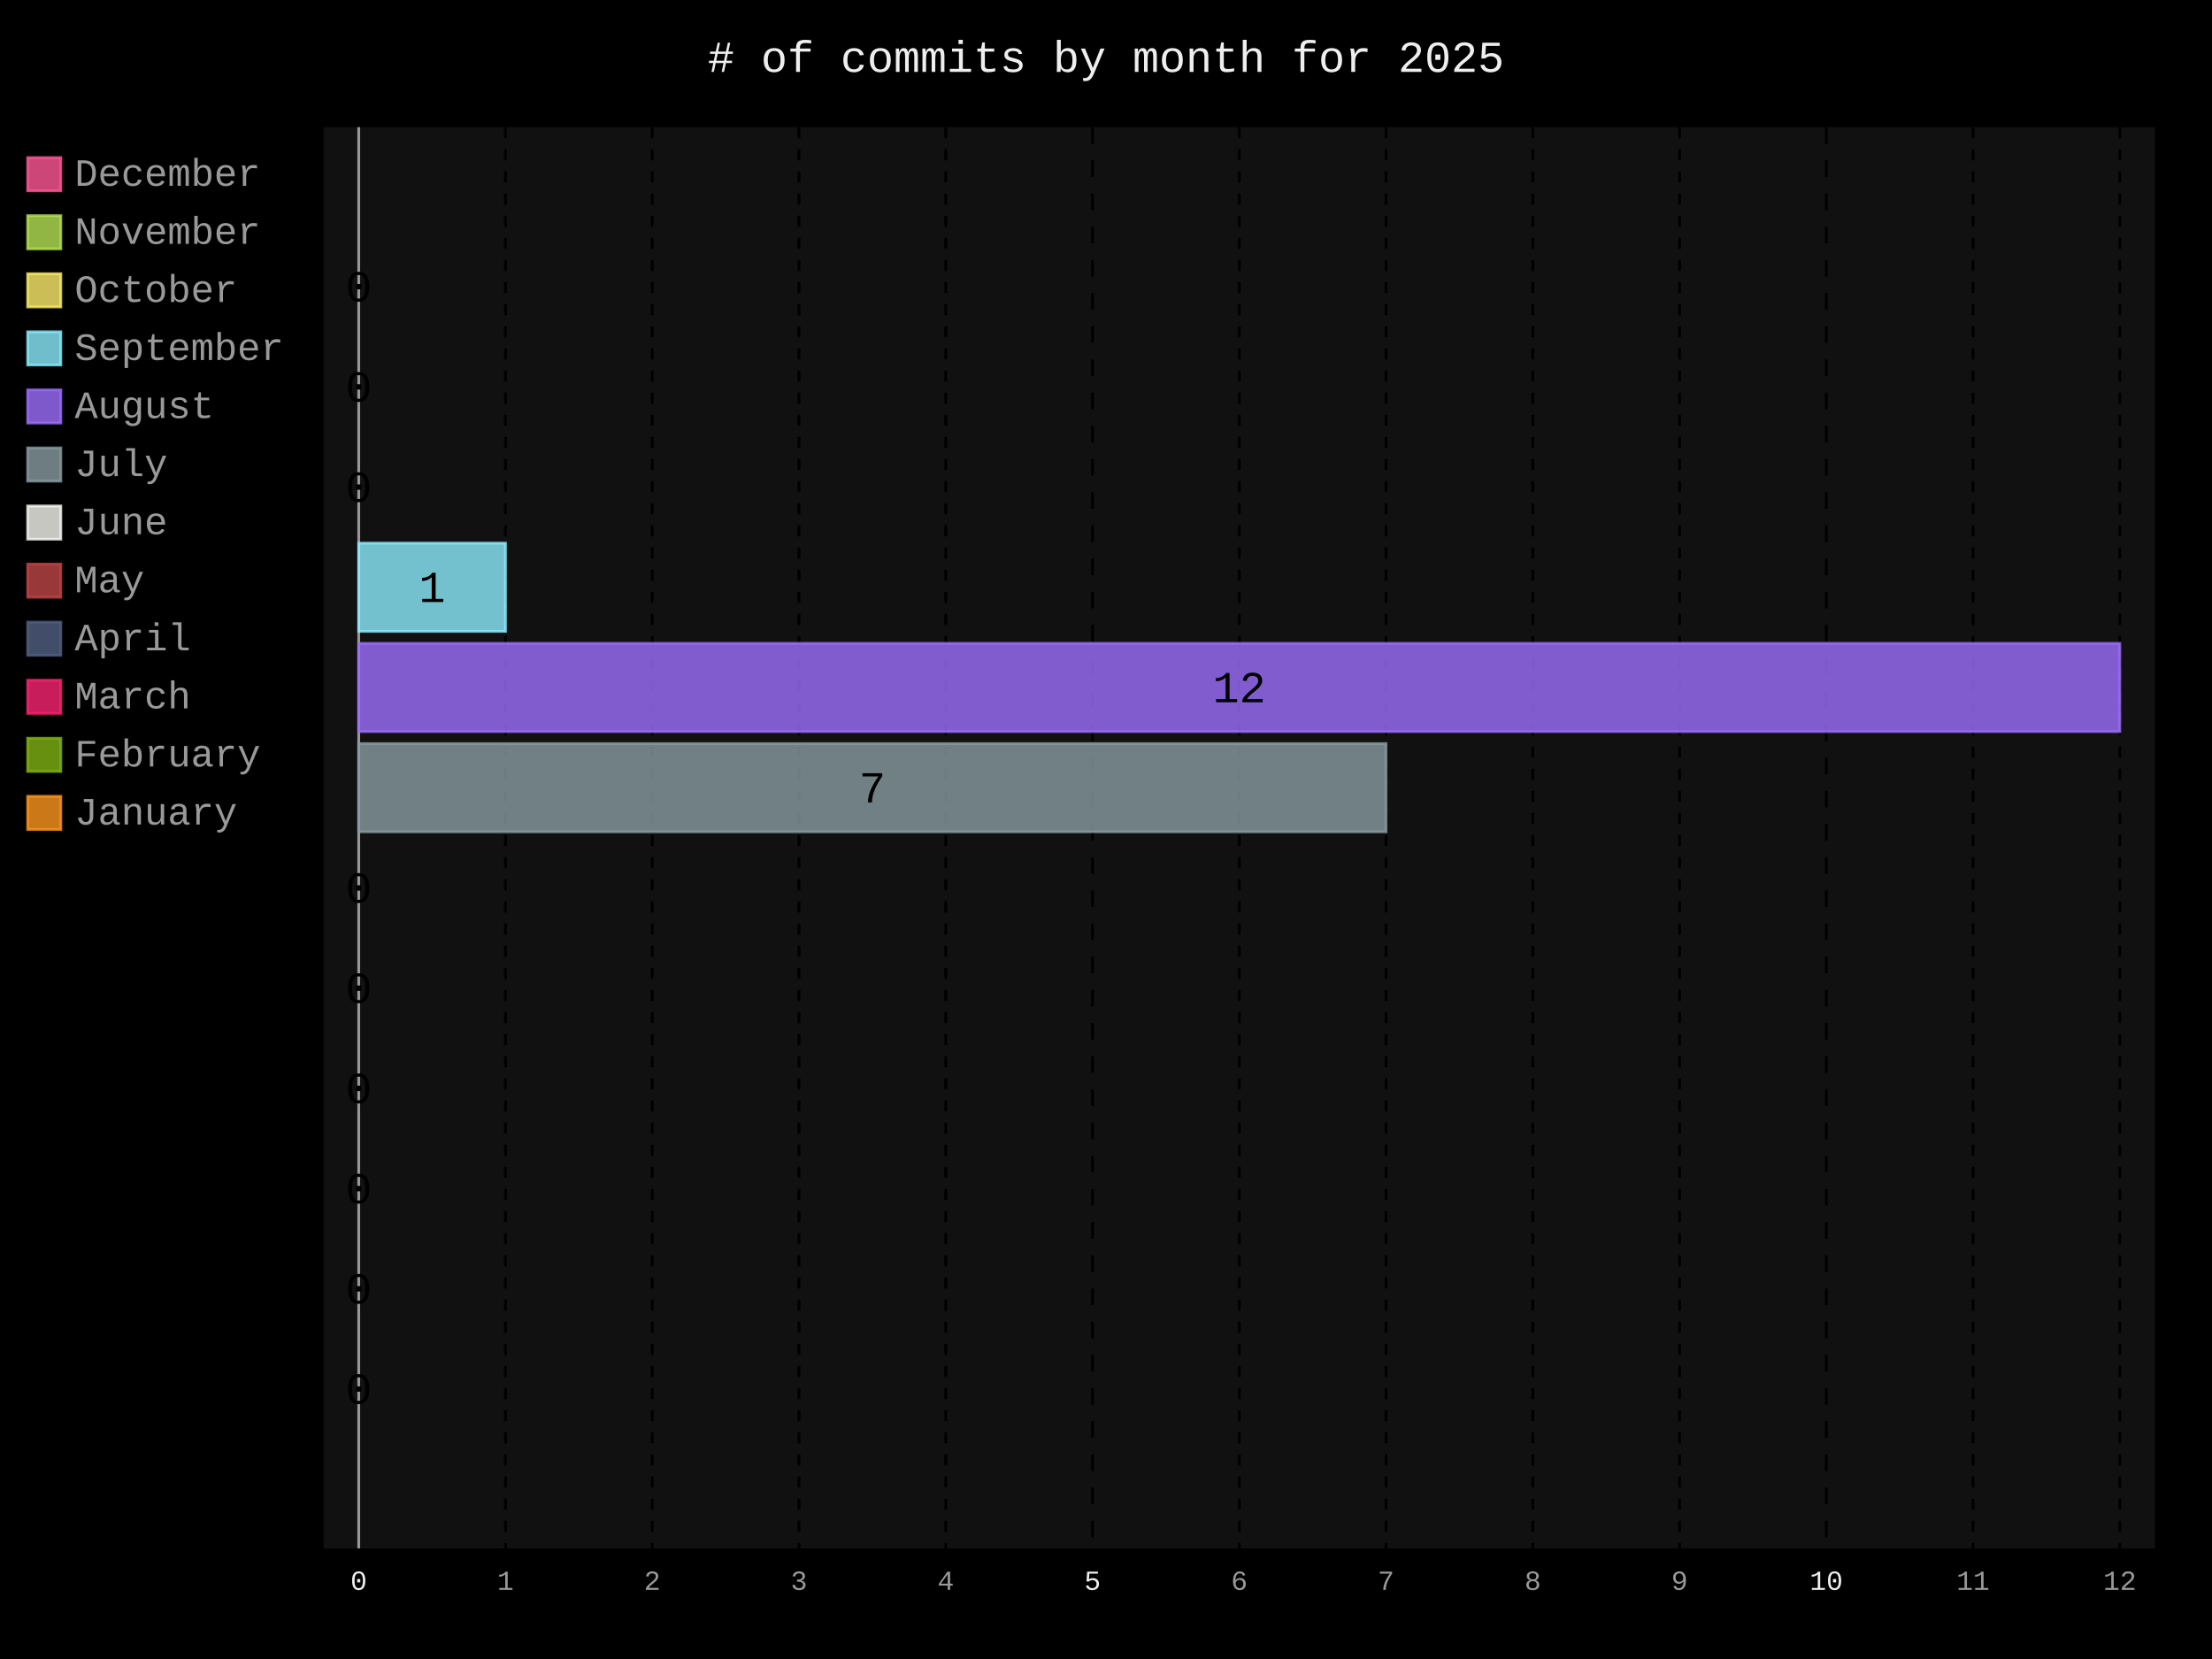
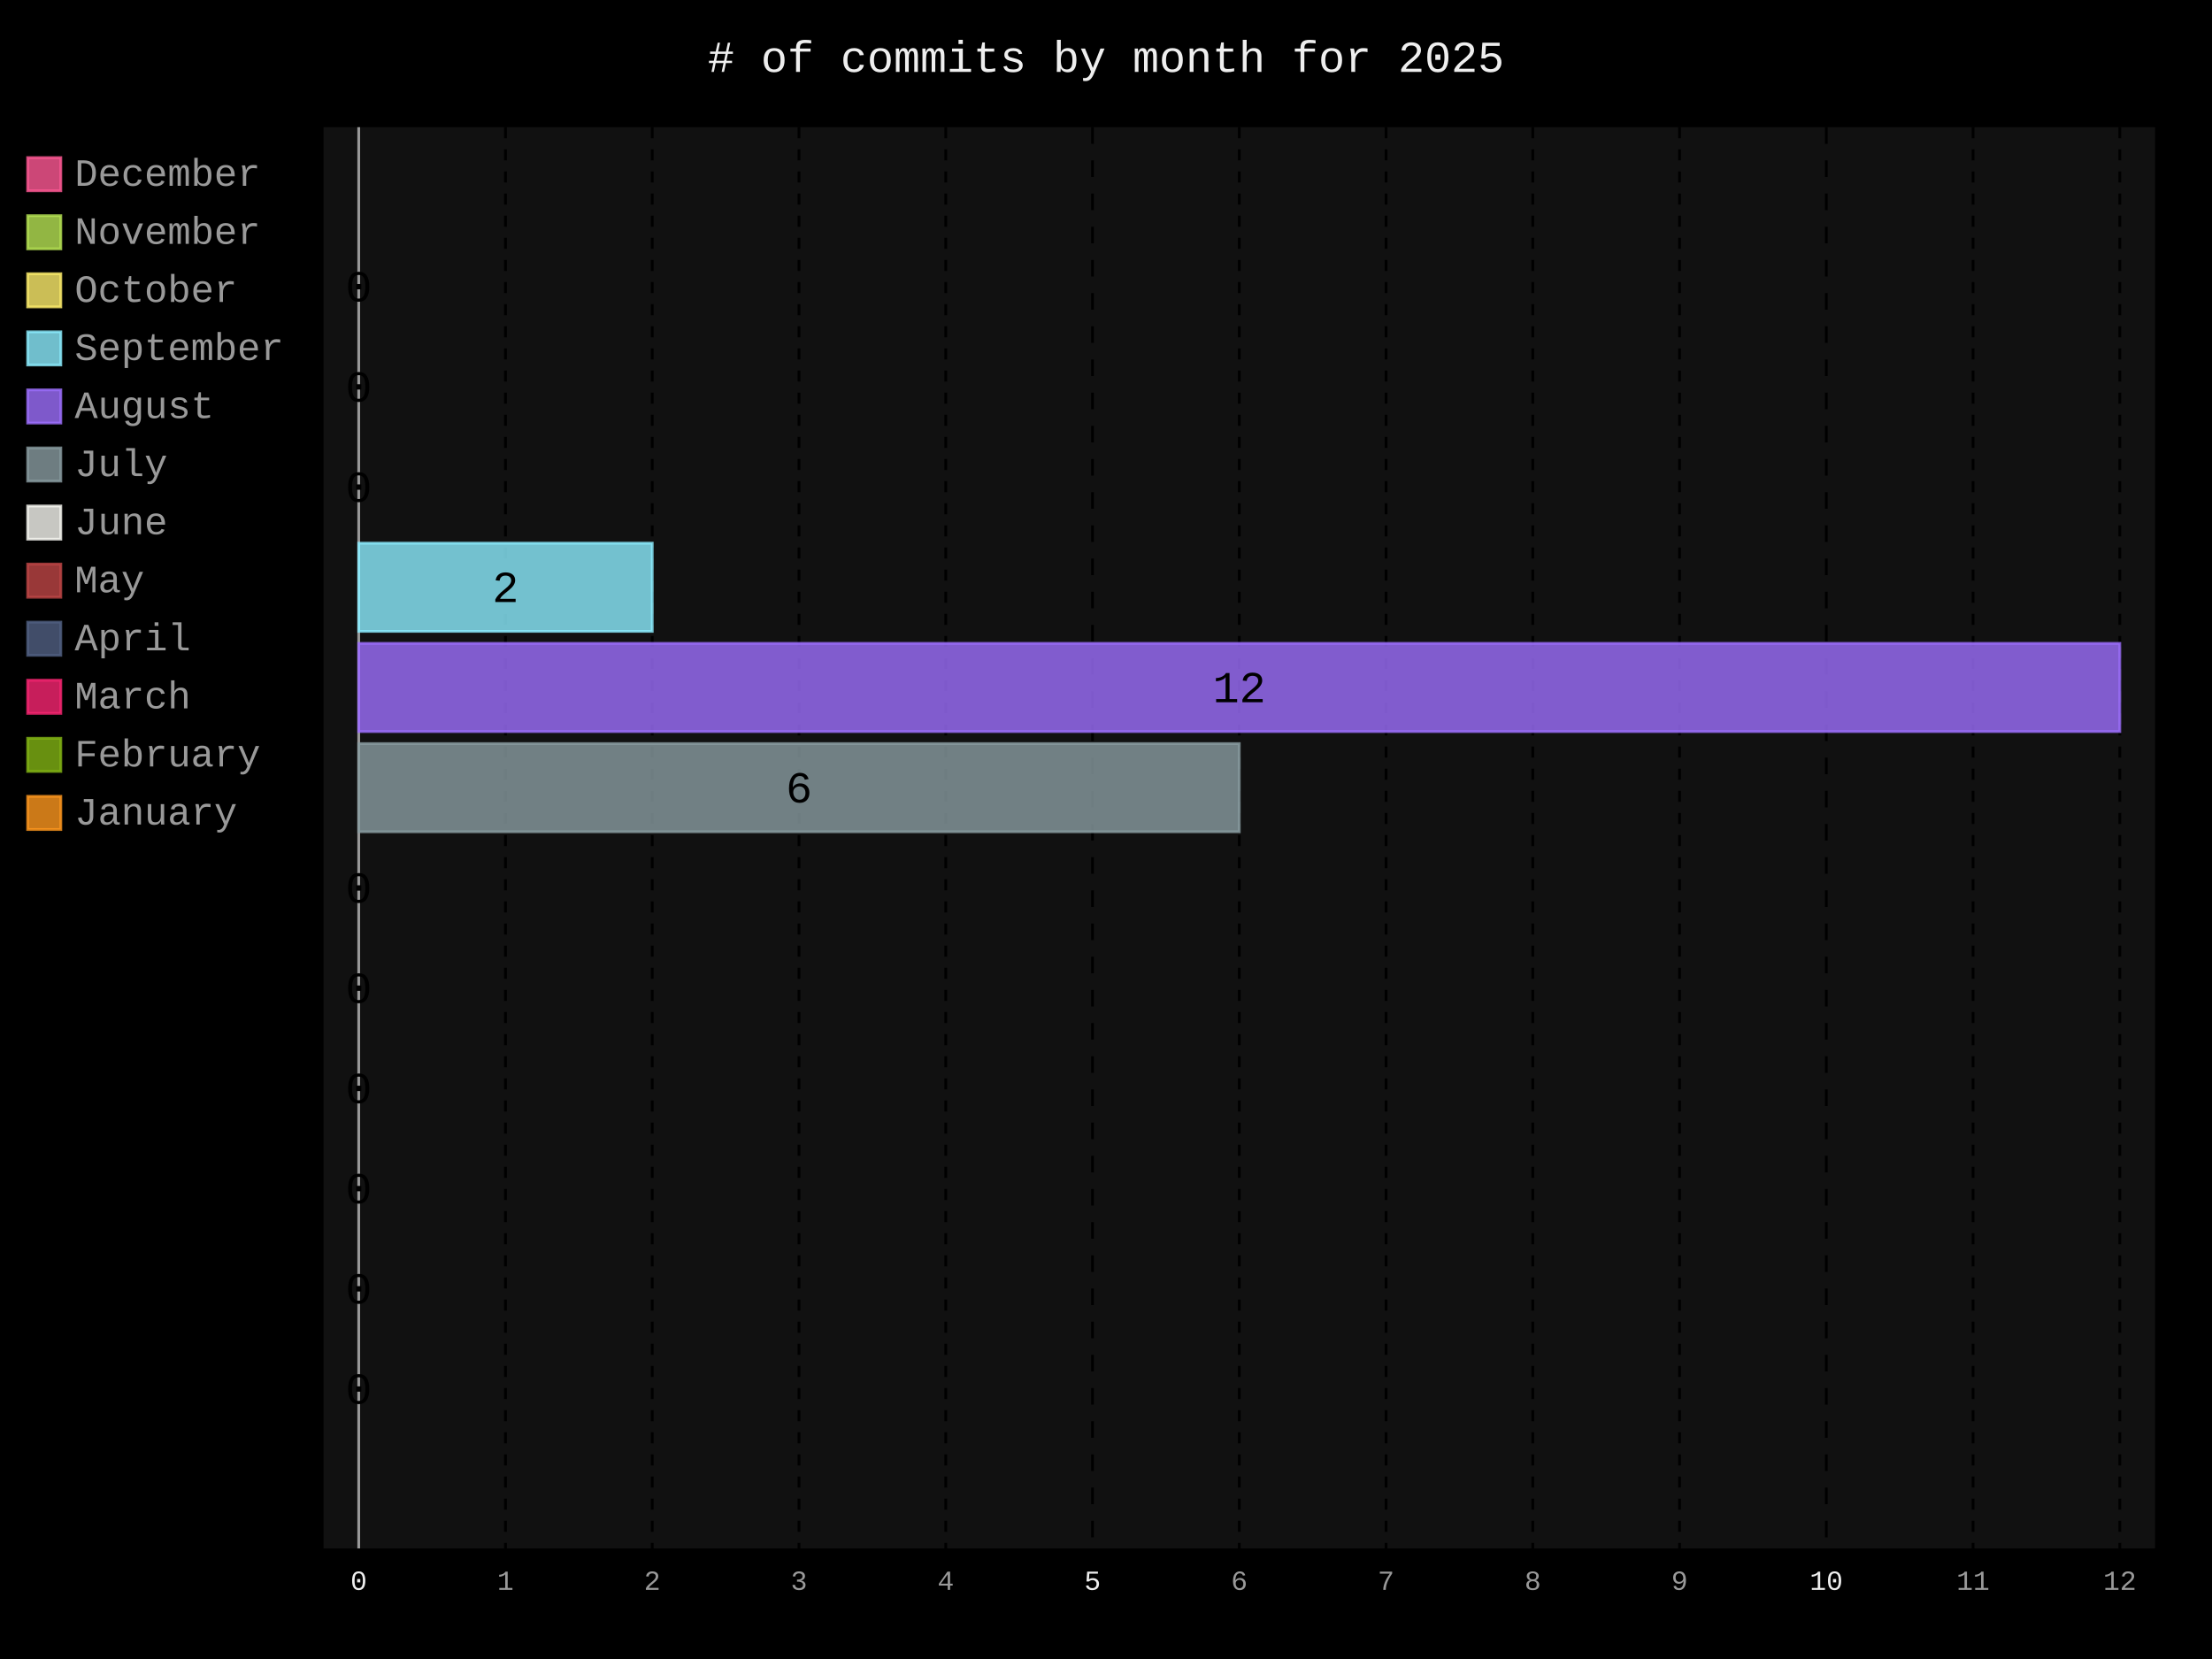
- <svg xmlns="http://www.w3.org/2000/svg" id="chart-34dc19f3-da72-44de-a32b-284df9abebd6" class="pygal-chart" viewBox="0 0 800 600">
+ <svg xmlns="http://www.w3.org/2000/svg" id="chart-411dc4b5-d745-4c68-8e4c-8bbed6478081" class="pygal-chart" viewBox="0 0 800 600">
  <defs>
-     <style type="text/css">#chart-34dc19f3-da72-44de-a32b-284df9abebd6{-webkit-user-select:none;-webkit-font-smoothing:antialiased;font-family:Consolas,"Liberation Mono",Menlo,Courier,monospace}#chart-34dc19f3-da72-44de-a32b-284df9abebd6 .title{font-family:Consolas,"Liberation Mono",Menlo,Courier,monospace;font-size:16px}#chart-34dc19f3-da72-44de-a32b-284df9abebd6 .legends .legend text{font-family:Consolas,"Liberation Mono",Menlo,Courier,monospace;font-size:14px}#chart-34dc19f3-da72-44de-a32b-284df9abebd6 .axis text{font-family:Consolas,"Liberation Mono",Menlo,Courier,monospace;font-size:10px}#chart-34dc19f3-da72-44de-a32b-284df9abebd6 .axis text.major{font-family:Consolas,"Liberation Mono",Menlo,Courier,monospace;font-size:10px}#chart-34dc19f3-da72-44de-a32b-284df9abebd6 .text-overlay text.value{font-family:Consolas,"Liberation Mono",Menlo,Courier,monospace;font-size:16px}#chart-34dc19f3-da72-44de-a32b-284df9abebd6 .text-overlay text.label{font-family:Consolas,"Liberation Mono",Menlo,Courier,monospace;font-size:10px}#chart-34dc19f3-da72-44de-a32b-284df9abebd6 .tooltip{font-family:Consolas,"Liberation Mono",Menlo,Courier,monospace;font-size:14px}#chart-34dc19f3-da72-44de-a32b-284df9abebd6 text.no_data{font-family:Consolas,"Liberation Mono",Menlo,Courier,monospace;font-size:64px}
- #chart-34dc19f3-da72-44de-a32b-284df9abebd6{background-color:black}#chart-34dc19f3-da72-44de-a32b-284df9abebd6 path,#chart-34dc19f3-da72-44de-a32b-284df9abebd6 line,#chart-34dc19f3-da72-44de-a32b-284df9abebd6 rect,#chart-34dc19f3-da72-44de-a32b-284df9abebd6 circle{-webkit-transition:250ms;-moz-transition:250ms;transition:250ms}#chart-34dc19f3-da72-44de-a32b-284df9abebd6 .graph &gt; .background{fill:black}#chart-34dc19f3-da72-44de-a32b-284df9abebd6 .plot &gt; .background{fill:#111}#chart-34dc19f3-da72-44de-a32b-284df9abebd6 .graph{fill:#999}#chart-34dc19f3-da72-44de-a32b-284df9abebd6 text.no_data{fill:#eee}#chart-34dc19f3-da72-44de-a32b-284df9abebd6 .title{fill:#eee}#chart-34dc19f3-da72-44de-a32b-284df9abebd6 .legends .legend text{fill:#999}#chart-34dc19f3-da72-44de-a32b-284df9abebd6 .legends .legend:hover text{fill:#eee}#chart-34dc19f3-da72-44de-a32b-284df9abebd6 .axis .line{stroke:#eee}#chart-34dc19f3-da72-44de-a32b-284df9abebd6 .axis .guide.line{stroke:#555}#chart-34dc19f3-da72-44de-a32b-284df9abebd6 .axis .major.line{stroke:#999}#chart-34dc19f3-da72-44de-a32b-284df9abebd6 .axis text.major{fill:#eee}#chart-34dc19f3-da72-44de-a32b-284df9abebd6 .axis.y .guides:hover .guide.line,#chart-34dc19f3-da72-44de-a32b-284df9abebd6 .line-graph .axis.x .guides:hover .guide.line,#chart-34dc19f3-da72-44de-a32b-284df9abebd6 .stackedline-graph .axis.x .guides:hover .guide.line,#chart-34dc19f3-da72-44de-a32b-284df9abebd6 .xy-graph .axis.x .guides:hover .guide.line{stroke:#eee}#chart-34dc19f3-da72-44de-a32b-284df9abebd6 .axis .guides:hover text{fill:#eee}#chart-34dc19f3-da72-44de-a32b-284df9abebd6 .reactive{fill-opacity:.8;stroke-opacity:.8;stroke-width:1}#chart-34dc19f3-da72-44de-a32b-284df9abebd6 .ci{stroke:#999}#chart-34dc19f3-da72-44de-a32b-284df9abebd6 .reactive.active,#chart-34dc19f3-da72-44de-a32b-284df9abebd6 .active .reactive{fill-opacity:.4;stroke-opacity:.9;stroke-width:4}#chart-34dc19f3-da72-44de-a32b-284df9abebd6 .ci .reactive.active{stroke-width:1.5}#chart-34dc19f3-da72-44de-a32b-284df9abebd6 .series text{fill:#eee}#chart-34dc19f3-da72-44de-a32b-284df9abebd6 .tooltip rect{fill:#111;stroke:#eee;-webkit-transition:opacity 250ms;-moz-transition:opacity 250ms;transition:opacity 250ms}#chart-34dc19f3-da72-44de-a32b-284df9abebd6 .tooltip .label{fill:#999}#chart-34dc19f3-da72-44de-a32b-284df9abebd6 .tooltip .label{fill:#999}#chart-34dc19f3-da72-44de-a32b-284df9abebd6 .tooltip .legend{font-size:.8em;fill:#555}#chart-34dc19f3-da72-44de-a32b-284df9abebd6 .tooltip .x_label{font-size:.6em;fill:#eee}#chart-34dc19f3-da72-44de-a32b-284df9abebd6 .tooltip .xlink{font-size:.5em;text-decoration:underline}#chart-34dc19f3-da72-44de-a32b-284df9abebd6 .tooltip .value{font-size:1.5em}#chart-34dc19f3-da72-44de-a32b-284df9abebd6 .bound{font-size:.5em}#chart-34dc19f3-da72-44de-a32b-284df9abebd6 .max-value{font-size:.75em;fill:#555}#chart-34dc19f3-da72-44de-a32b-284df9abebd6 .map-element{fill:#111;stroke:#555 !important}#chart-34dc19f3-da72-44de-a32b-284df9abebd6 .map-element .reactive{fill-opacity:inherit;stroke-opacity:inherit}#chart-34dc19f3-da72-44de-a32b-284df9abebd6 .color-0,#chart-34dc19f3-da72-44de-a32b-284df9abebd6 .color-0 a:visited{stroke:#ff5995;fill:#ff5995}#chart-34dc19f3-da72-44de-a32b-284df9abebd6 .color-1,#chart-34dc19f3-da72-44de-a32b-284df9abebd6 .color-1 a:visited{stroke:#b6e354;fill:#b6e354}#chart-34dc19f3-da72-44de-a32b-284df9abebd6 .color-2,#chart-34dc19f3-da72-44de-a32b-284df9abebd6 .color-2 a:visited{stroke:#feed6c;fill:#feed6c}#chart-34dc19f3-da72-44de-a32b-284df9abebd6 .color-3,#chart-34dc19f3-da72-44de-a32b-284df9abebd6 .color-3 a:visited{stroke:#8cedff;fill:#8cedff}#chart-34dc19f3-da72-44de-a32b-284df9abebd6 .color-4,#chart-34dc19f3-da72-44de-a32b-284df9abebd6 .color-4 a:visited{stroke:#9e6ffe;fill:#9e6ffe}#chart-34dc19f3-da72-44de-a32b-284df9abebd6 .color-5,#chart-34dc19f3-da72-44de-a32b-284df9abebd6 .color-5 a:visited{stroke:#899ca1;fill:#899ca1}#chart-34dc19f3-da72-44de-a32b-284df9abebd6 .color-6,#chart-34dc19f3-da72-44de-a32b-284df9abebd6 .color-6 a:visited{stroke:#f8f8f2;fill:#f8f8f2}#chart-34dc19f3-da72-44de-a32b-284df9abebd6 .color-7,#chart-34dc19f3-da72-44de-a32b-284df9abebd6 .color-7 a:visited{stroke:#bf4646;fill:#bf4646}#chart-34dc19f3-da72-44de-a32b-284df9abebd6 .color-8,#chart-34dc19f3-da72-44de-a32b-284df9abebd6 .color-8 a:visited{stroke:#516083;fill:#516083}#chart-34dc19f3-da72-44de-a32b-284df9abebd6 .color-9,#chart-34dc19f3-da72-44de-a32b-284df9abebd6 .color-9 a:visited{stroke:#f92672;fill:#f92672}#chart-34dc19f3-da72-44de-a32b-284df9abebd6 .color-10,#chart-34dc19f3-da72-44de-a32b-284df9abebd6 .color-10 a:visited{stroke:#82b414;fill:#82b414}#chart-34dc19f3-da72-44de-a32b-284df9abebd6 .color-11,#chart-34dc19f3-da72-44de-a32b-284df9abebd6 .color-11 a:visited{stroke:#fd971f;fill:#fd971f}#chart-34dc19f3-da72-44de-a32b-284df9abebd6 .text-overlay .color-0 text{fill:black}#chart-34dc19f3-da72-44de-a32b-284df9abebd6 .text-overlay .color-1 text{fill:black}#chart-34dc19f3-da72-44de-a32b-284df9abebd6 .text-overlay .color-2 text{fill:black}#chart-34dc19f3-da72-44de-a32b-284df9abebd6 .text-overlay .color-3 text{fill:black}#chart-34dc19f3-da72-44de-a32b-284df9abebd6 .text-overlay .color-4 text{fill:black}#chart-34dc19f3-da72-44de-a32b-284df9abebd6 .text-overlay .color-5 text{fill:black}#chart-34dc19f3-da72-44de-a32b-284df9abebd6 .text-overlay .color-6 text{fill:black}#chart-34dc19f3-da72-44de-a32b-284df9abebd6 .text-overlay .color-7 text{fill:black}#chart-34dc19f3-da72-44de-a32b-284df9abebd6 .text-overlay .color-8 text{fill:black}#chart-34dc19f3-da72-44de-a32b-284df9abebd6 .text-overlay .color-9 text{fill:black}#chart-34dc19f3-da72-44de-a32b-284df9abebd6 .text-overlay .color-10 text{fill:black}#chart-34dc19f3-da72-44de-a32b-284df9abebd6 .text-overlay .color-11 text{fill:black}
- #chart-34dc19f3-da72-44de-a32b-284df9abebd6 text.no_data{text-anchor:middle}#chart-34dc19f3-da72-44de-a32b-284df9abebd6 .guide.line{fill:none}#chart-34dc19f3-da72-44de-a32b-284df9abebd6 .centered{text-anchor:middle}#chart-34dc19f3-da72-44de-a32b-284df9abebd6 .title{text-anchor:middle}#chart-34dc19f3-da72-44de-a32b-284df9abebd6 .legends .legend text{fill-opacity:1}#chart-34dc19f3-da72-44de-a32b-284df9abebd6 .axis.x text{text-anchor:middle}#chart-34dc19f3-da72-44de-a32b-284df9abebd6 .axis.x:not(.web) text[transform]{text-anchor:start}#chart-34dc19f3-da72-44de-a32b-284df9abebd6 .axis.x:not(.web) text[transform].backwards{text-anchor:end}#chart-34dc19f3-da72-44de-a32b-284df9abebd6 .axis.y text{text-anchor:end}#chart-34dc19f3-da72-44de-a32b-284df9abebd6 .axis.y text[transform].backwards{text-anchor:start}#chart-34dc19f3-da72-44de-a32b-284df9abebd6 .axis.y2 text{text-anchor:start}#chart-34dc19f3-da72-44de-a32b-284df9abebd6 .axis.y2 text[transform].backwards{text-anchor:end}#chart-34dc19f3-da72-44de-a32b-284df9abebd6 .axis .guide.line{stroke-dasharray:4,4;stroke:black}#chart-34dc19f3-da72-44de-a32b-284df9abebd6 .axis .major.guide.line{stroke-dasharray:6,6;stroke:black}#chart-34dc19f3-da72-44de-a32b-284df9abebd6 .horizontal .axis.y .guide.line,#chart-34dc19f3-da72-44de-a32b-284df9abebd6 .horizontal .axis.y2 .guide.line,#chart-34dc19f3-da72-44de-a32b-284df9abebd6 .vertical .axis.x .guide.line{opacity:0}#chart-34dc19f3-da72-44de-a32b-284df9abebd6 .horizontal .axis.always_show .guide.line,#chart-34dc19f3-da72-44de-a32b-284df9abebd6 .vertical .axis.always_show .guide.line{opacity:1 !important}#chart-34dc19f3-da72-44de-a32b-284df9abebd6 .axis.y .guides:hover .guide.line,#chart-34dc19f3-da72-44de-a32b-284df9abebd6 .axis.y2 .guides:hover .guide.line,#chart-34dc19f3-da72-44de-a32b-284df9abebd6 .axis.x .guides:hover .guide.line{opacity:1}#chart-34dc19f3-da72-44de-a32b-284df9abebd6 .axis .guides:hover text{opacity:1}#chart-34dc19f3-da72-44de-a32b-284df9abebd6 .nofill{fill:none}#chart-34dc19f3-da72-44de-a32b-284df9abebd6 .subtle-fill{fill-opacity:.2}#chart-34dc19f3-da72-44de-a32b-284df9abebd6 .dot{stroke-width:1px;fill-opacity:1;stroke-opacity:1}#chart-34dc19f3-da72-44de-a32b-284df9abebd6 .dot.active{stroke-width:5px}#chart-34dc19f3-da72-44de-a32b-284df9abebd6 .dot.negative{fill:transparent}#chart-34dc19f3-da72-44de-a32b-284df9abebd6 text,#chart-34dc19f3-da72-44de-a32b-284df9abebd6 tspan{stroke:none !important}#chart-34dc19f3-da72-44de-a32b-284df9abebd6 .series text.active{opacity:1}#chart-34dc19f3-da72-44de-a32b-284df9abebd6 .tooltip rect{fill-opacity:.95;stroke-width:.5}#chart-34dc19f3-da72-44de-a32b-284df9abebd6 .tooltip text{fill-opacity:1}#chart-34dc19f3-da72-44de-a32b-284df9abebd6 .showable{visibility:hidden}#chart-34dc19f3-da72-44de-a32b-284df9abebd6 .showable.shown{visibility:visible}#chart-34dc19f3-da72-44de-a32b-284df9abebd6 .gauge-background{fill:rgba(229,229,229,1);stroke:none}#chart-34dc19f3-da72-44de-a32b-284df9abebd6 .bg-lines{stroke:black;stroke-width:2px}</style>
+     <style type="text/css">#chart-411dc4b5-d745-4c68-8e4c-8bbed6478081{-webkit-user-select:none;-webkit-font-smoothing:antialiased;font-family:Consolas,"Liberation Mono",Menlo,Courier,monospace}#chart-411dc4b5-d745-4c68-8e4c-8bbed6478081 .title{font-family:Consolas,"Liberation Mono",Menlo,Courier,monospace;font-size:16px}#chart-411dc4b5-d745-4c68-8e4c-8bbed6478081 .legends .legend text{font-family:Consolas,"Liberation Mono",Menlo,Courier,monospace;font-size:14px}#chart-411dc4b5-d745-4c68-8e4c-8bbed6478081 .axis text{font-family:Consolas,"Liberation Mono",Menlo,Courier,monospace;font-size:10px}#chart-411dc4b5-d745-4c68-8e4c-8bbed6478081 .axis text.major{font-family:Consolas,"Liberation Mono",Menlo,Courier,monospace;font-size:10px}#chart-411dc4b5-d745-4c68-8e4c-8bbed6478081 .text-overlay text.value{font-family:Consolas,"Liberation Mono",Menlo,Courier,monospace;font-size:16px}#chart-411dc4b5-d745-4c68-8e4c-8bbed6478081 .text-overlay text.label{font-family:Consolas,"Liberation Mono",Menlo,Courier,monospace;font-size:10px}#chart-411dc4b5-d745-4c68-8e4c-8bbed6478081 .tooltip{font-family:Consolas,"Liberation Mono",Menlo,Courier,monospace;font-size:14px}#chart-411dc4b5-d745-4c68-8e4c-8bbed6478081 text.no_data{font-family:Consolas,"Liberation Mono",Menlo,Courier,monospace;font-size:64px}
+ #chart-411dc4b5-d745-4c68-8e4c-8bbed6478081{background-color:black}#chart-411dc4b5-d745-4c68-8e4c-8bbed6478081 path,#chart-411dc4b5-d745-4c68-8e4c-8bbed6478081 line,#chart-411dc4b5-d745-4c68-8e4c-8bbed6478081 rect,#chart-411dc4b5-d745-4c68-8e4c-8bbed6478081 circle{-webkit-transition:250ms;-moz-transition:250ms;transition:250ms}#chart-411dc4b5-d745-4c68-8e4c-8bbed6478081 .graph &gt; .background{fill:black}#chart-411dc4b5-d745-4c68-8e4c-8bbed6478081 .plot &gt; .background{fill:#111}#chart-411dc4b5-d745-4c68-8e4c-8bbed6478081 .graph{fill:#999}#chart-411dc4b5-d745-4c68-8e4c-8bbed6478081 text.no_data{fill:#eee}#chart-411dc4b5-d745-4c68-8e4c-8bbed6478081 .title{fill:#eee}#chart-411dc4b5-d745-4c68-8e4c-8bbed6478081 .legends .legend text{fill:#999}#chart-411dc4b5-d745-4c68-8e4c-8bbed6478081 .legends .legend:hover text{fill:#eee}#chart-411dc4b5-d745-4c68-8e4c-8bbed6478081 .axis .line{stroke:#eee}#chart-411dc4b5-d745-4c68-8e4c-8bbed6478081 .axis .guide.line{stroke:#555}#chart-411dc4b5-d745-4c68-8e4c-8bbed6478081 .axis .major.line{stroke:#999}#chart-411dc4b5-d745-4c68-8e4c-8bbed6478081 .axis text.major{fill:#eee}#chart-411dc4b5-d745-4c68-8e4c-8bbed6478081 .axis.y .guides:hover .guide.line,#chart-411dc4b5-d745-4c68-8e4c-8bbed6478081 .line-graph .axis.x .guides:hover .guide.line,#chart-411dc4b5-d745-4c68-8e4c-8bbed6478081 .stackedline-graph .axis.x .guides:hover .guide.line,#chart-411dc4b5-d745-4c68-8e4c-8bbed6478081 .xy-graph .axis.x .guides:hover .guide.line{stroke:#eee}#chart-411dc4b5-d745-4c68-8e4c-8bbed6478081 .axis .guides:hover text{fill:#eee}#chart-411dc4b5-d745-4c68-8e4c-8bbed6478081 .reactive{fill-opacity:.8;stroke-opacity:.8;stroke-width:1}#chart-411dc4b5-d745-4c68-8e4c-8bbed6478081 .ci{stroke:#999}#chart-411dc4b5-d745-4c68-8e4c-8bbed6478081 .reactive.active,#chart-411dc4b5-d745-4c68-8e4c-8bbed6478081 .active .reactive{fill-opacity:.4;stroke-opacity:.9;stroke-width:4}#chart-411dc4b5-d745-4c68-8e4c-8bbed6478081 .ci .reactive.active{stroke-width:1.5}#chart-411dc4b5-d745-4c68-8e4c-8bbed6478081 .series text{fill:#eee}#chart-411dc4b5-d745-4c68-8e4c-8bbed6478081 .tooltip rect{fill:#111;stroke:#eee;-webkit-transition:opacity 250ms;-moz-transition:opacity 250ms;transition:opacity 250ms}#chart-411dc4b5-d745-4c68-8e4c-8bbed6478081 .tooltip .label{fill:#999}#chart-411dc4b5-d745-4c68-8e4c-8bbed6478081 .tooltip .label{fill:#999}#chart-411dc4b5-d745-4c68-8e4c-8bbed6478081 .tooltip .legend{font-size:.8em;fill:#555}#chart-411dc4b5-d745-4c68-8e4c-8bbed6478081 .tooltip .x_label{font-size:.6em;fill:#eee}#chart-411dc4b5-d745-4c68-8e4c-8bbed6478081 .tooltip .xlink{font-size:.5em;text-decoration:underline}#chart-411dc4b5-d745-4c68-8e4c-8bbed6478081 .tooltip .value{font-size:1.5em}#chart-411dc4b5-d745-4c68-8e4c-8bbed6478081 .bound{font-size:.5em}#chart-411dc4b5-d745-4c68-8e4c-8bbed6478081 .max-value{font-size:.75em;fill:#555}#chart-411dc4b5-d745-4c68-8e4c-8bbed6478081 .map-element{fill:#111;stroke:#555 !important}#chart-411dc4b5-d745-4c68-8e4c-8bbed6478081 .map-element .reactive{fill-opacity:inherit;stroke-opacity:inherit}#chart-411dc4b5-d745-4c68-8e4c-8bbed6478081 .color-0,#chart-411dc4b5-d745-4c68-8e4c-8bbed6478081 .color-0 a:visited{stroke:#ff5995;fill:#ff5995}#chart-411dc4b5-d745-4c68-8e4c-8bbed6478081 .color-1,#chart-411dc4b5-d745-4c68-8e4c-8bbed6478081 .color-1 a:visited{stroke:#b6e354;fill:#b6e354}#chart-411dc4b5-d745-4c68-8e4c-8bbed6478081 .color-2,#chart-411dc4b5-d745-4c68-8e4c-8bbed6478081 .color-2 a:visited{stroke:#feed6c;fill:#feed6c}#chart-411dc4b5-d745-4c68-8e4c-8bbed6478081 .color-3,#chart-411dc4b5-d745-4c68-8e4c-8bbed6478081 .color-3 a:visited{stroke:#8cedff;fill:#8cedff}#chart-411dc4b5-d745-4c68-8e4c-8bbed6478081 .color-4,#chart-411dc4b5-d745-4c68-8e4c-8bbed6478081 .color-4 a:visited{stroke:#9e6ffe;fill:#9e6ffe}#chart-411dc4b5-d745-4c68-8e4c-8bbed6478081 .color-5,#chart-411dc4b5-d745-4c68-8e4c-8bbed6478081 .color-5 a:visited{stroke:#899ca1;fill:#899ca1}#chart-411dc4b5-d745-4c68-8e4c-8bbed6478081 .color-6,#chart-411dc4b5-d745-4c68-8e4c-8bbed6478081 .color-6 a:visited{stroke:#f8f8f2;fill:#f8f8f2}#chart-411dc4b5-d745-4c68-8e4c-8bbed6478081 .color-7,#chart-411dc4b5-d745-4c68-8e4c-8bbed6478081 .color-7 a:visited{stroke:#bf4646;fill:#bf4646}#chart-411dc4b5-d745-4c68-8e4c-8bbed6478081 .color-8,#chart-411dc4b5-d745-4c68-8e4c-8bbed6478081 .color-8 a:visited{stroke:#516083;fill:#516083}#chart-411dc4b5-d745-4c68-8e4c-8bbed6478081 .color-9,#chart-411dc4b5-d745-4c68-8e4c-8bbed6478081 .color-9 a:visited{stroke:#f92672;fill:#f92672}#chart-411dc4b5-d745-4c68-8e4c-8bbed6478081 .color-10,#chart-411dc4b5-d745-4c68-8e4c-8bbed6478081 .color-10 a:visited{stroke:#82b414;fill:#82b414}#chart-411dc4b5-d745-4c68-8e4c-8bbed6478081 .color-11,#chart-411dc4b5-d745-4c68-8e4c-8bbed6478081 .color-11 a:visited{stroke:#fd971f;fill:#fd971f}#chart-411dc4b5-d745-4c68-8e4c-8bbed6478081 .text-overlay .color-0 text{fill:black}#chart-411dc4b5-d745-4c68-8e4c-8bbed6478081 .text-overlay .color-1 text{fill:black}#chart-411dc4b5-d745-4c68-8e4c-8bbed6478081 .text-overlay .color-2 text{fill:black}#chart-411dc4b5-d745-4c68-8e4c-8bbed6478081 .text-overlay .color-3 text{fill:black}#chart-411dc4b5-d745-4c68-8e4c-8bbed6478081 .text-overlay .color-4 text{fill:black}#chart-411dc4b5-d745-4c68-8e4c-8bbed6478081 .text-overlay .color-5 text{fill:black}#chart-411dc4b5-d745-4c68-8e4c-8bbed6478081 .text-overlay .color-6 text{fill:black}#chart-411dc4b5-d745-4c68-8e4c-8bbed6478081 .text-overlay .color-7 text{fill:black}#chart-411dc4b5-d745-4c68-8e4c-8bbed6478081 .text-overlay .color-8 text{fill:black}#chart-411dc4b5-d745-4c68-8e4c-8bbed6478081 .text-overlay .color-9 text{fill:black}#chart-411dc4b5-d745-4c68-8e4c-8bbed6478081 .text-overlay .color-10 text{fill:black}#chart-411dc4b5-d745-4c68-8e4c-8bbed6478081 .text-overlay .color-11 text{fill:black}
+ #chart-411dc4b5-d745-4c68-8e4c-8bbed6478081 text.no_data{text-anchor:middle}#chart-411dc4b5-d745-4c68-8e4c-8bbed6478081 .guide.line{fill:none}#chart-411dc4b5-d745-4c68-8e4c-8bbed6478081 .centered{text-anchor:middle}#chart-411dc4b5-d745-4c68-8e4c-8bbed6478081 .title{text-anchor:middle}#chart-411dc4b5-d745-4c68-8e4c-8bbed6478081 .legends .legend text{fill-opacity:1}#chart-411dc4b5-d745-4c68-8e4c-8bbed6478081 .axis.x text{text-anchor:middle}#chart-411dc4b5-d745-4c68-8e4c-8bbed6478081 .axis.x:not(.web) text[transform]{text-anchor:start}#chart-411dc4b5-d745-4c68-8e4c-8bbed6478081 .axis.x:not(.web) text[transform].backwards{text-anchor:end}#chart-411dc4b5-d745-4c68-8e4c-8bbed6478081 .axis.y text{text-anchor:end}#chart-411dc4b5-d745-4c68-8e4c-8bbed6478081 .axis.y text[transform].backwards{text-anchor:start}#chart-411dc4b5-d745-4c68-8e4c-8bbed6478081 .axis.y2 text{text-anchor:start}#chart-411dc4b5-d745-4c68-8e4c-8bbed6478081 .axis.y2 text[transform].backwards{text-anchor:end}#chart-411dc4b5-d745-4c68-8e4c-8bbed6478081 .axis .guide.line{stroke-dasharray:4,4;stroke:black}#chart-411dc4b5-d745-4c68-8e4c-8bbed6478081 .axis .major.guide.line{stroke-dasharray:6,6;stroke:black}#chart-411dc4b5-d745-4c68-8e4c-8bbed6478081 .horizontal .axis.y .guide.line,#chart-411dc4b5-d745-4c68-8e4c-8bbed6478081 .horizontal .axis.y2 .guide.line,#chart-411dc4b5-d745-4c68-8e4c-8bbed6478081 .vertical .axis.x .guide.line{opacity:0}#chart-411dc4b5-d745-4c68-8e4c-8bbed6478081 .horizontal .axis.always_show .guide.line,#chart-411dc4b5-d745-4c68-8e4c-8bbed6478081 .vertical .axis.always_show .guide.line{opacity:1 !important}#chart-411dc4b5-d745-4c68-8e4c-8bbed6478081 .axis.y .guides:hover .guide.line,#chart-411dc4b5-d745-4c68-8e4c-8bbed6478081 .axis.y2 .guides:hover .guide.line,#chart-411dc4b5-d745-4c68-8e4c-8bbed6478081 .axis.x .guides:hover .guide.line{opacity:1}#chart-411dc4b5-d745-4c68-8e4c-8bbed6478081 .axis .guides:hover text{opacity:1}#chart-411dc4b5-d745-4c68-8e4c-8bbed6478081 .nofill{fill:none}#chart-411dc4b5-d745-4c68-8e4c-8bbed6478081 .subtle-fill{fill-opacity:.2}#chart-411dc4b5-d745-4c68-8e4c-8bbed6478081 .dot{stroke-width:1px;fill-opacity:1;stroke-opacity:1}#chart-411dc4b5-d745-4c68-8e4c-8bbed6478081 .dot.active{stroke-width:5px}#chart-411dc4b5-d745-4c68-8e4c-8bbed6478081 .dot.negative{fill:transparent}#chart-411dc4b5-d745-4c68-8e4c-8bbed6478081 text,#chart-411dc4b5-d745-4c68-8e4c-8bbed6478081 tspan{stroke:none !important}#chart-411dc4b5-d745-4c68-8e4c-8bbed6478081 .series text.active{opacity:1}#chart-411dc4b5-d745-4c68-8e4c-8bbed6478081 .tooltip rect{fill-opacity:.95;stroke-width:.5}#chart-411dc4b5-d745-4c68-8e4c-8bbed6478081 .tooltip text{fill-opacity:1}#chart-411dc4b5-d745-4c68-8e4c-8bbed6478081 .showable{visibility:hidden}#chart-411dc4b5-d745-4c68-8e4c-8bbed6478081 .showable.shown{visibility:visible}#chart-411dc4b5-d745-4c68-8e4c-8bbed6478081 .gauge-background{fill:rgba(229,229,229,1);stroke:none}#chart-411dc4b5-d745-4c68-8e4c-8bbed6478081 .bg-lines{stroke:black;stroke-width:2px}</style>
  </defs>
  <g class="graph horizontalbar-graph horizontal">
    <rect x="0" y="0" width="800" height="600" class="background" />
    <g transform="translate(117, 46)" class="plot">
      <rect x="0" y="0" width="662.4" height="514" class="background" />
      <g class="axis x always_show">
        <g class="guides">
          <path d="M12.738 0 v514" class="axis major line" />
          <text x="12.738" y="529.0" class="major">0</text>
        </g>
        <g class="guides">
          <path d="M65.815 0 v514" class="guide line" />
          <text x="65.815" y="529.0" class="">1</text>
        </g>
        <g class="guides">
          <path d="M118.892 0 v514" class="guide line" />
          <text x="118.892" y="529.0" class="">2</text>
        </g>
        <g class="guides">
          <path d="M171.969 0 v514" class="guide line" />
          <text x="171.969" y="529.0" class="">3</text>
        </g>
        <g class="guides">
          <path d="M225.046 0 v514" class="guide line" />
          <text x="225.046" y="529.0" class="">4</text>
        </g>
        <g class="guides">
          <path d="M278.123 0 v514" class="major guide line" />
          <text x="278.123" y="529.0" class="major">5</text>
        </g>
        <g class="guides">
          <path d="M331.2 0 v514" class="guide line" />
          <text x="331.2" y="529.0" class="">6</text>
        </g>
        <g class="guides">
          <path d="M384.277 0 v514" class="guide line" />
          <text x="384.277" y="529.0" class="">7</text>
        </g>
        <g class="guides">
          <path d="M437.354 0 v514" class="guide line" />
          <text x="437.354" y="529.0" class="">8</text>
        </g>
        <g class="guides">
          <path d="M490.431 0 v514" class="guide line" />
          <text x="490.431" y="529.0" class="">9</text>
        </g>
        <g class="guides">
          <path d="M543.508 0 v514" class="major guide line" />
          <text x="543.508" y="529.0" class="major">10</text>
        </g>
        <g class="guides">
          <path d="M596.585 0 v514" class="guide line" />
          <text x="596.585" y="529.0" class="">11</text>
        </g>
        <g class="guides">
          <path d="M649.662 0 v514" class="guide line" />
          <text x="649.662" y="529.0" class="">12</text>
        </g>
      </g>
      <g class="series serie-11 color-11">
        <g class="bars">
          <g class="bar">
            <rect x="12.738" y="440.393" rx="0" ry="0" height="31.894" class="rect reactive tooltip-trigger" />
          </g>
        </g>
      </g>
      <g class="series serie-10 color-10">
        <g class="bars">
          <g class="bar">
            <rect x="12.738" y="404.149" rx="0" ry="0" height="31.894" class="rect reactive tooltip-trigger" />
          </g>
        </g>
      </g>
      <g class="series serie-9 color-9">
        <g class="bars">
          <g class="bar">
            <rect x="12.738" y="367.905" rx="0" ry="0" height="31.894" class="rect reactive tooltip-trigger" />
          </g>
        </g>
      </g>
      <g class="series serie-8 color-8">
        <g class="bars">
          <g class="bar">
            <rect x="12.738" y="331.662" rx="0" ry="0" height="31.894" class="rect reactive tooltip-trigger" />
          </g>
        </g>
      </g>
      <g class="series serie-7 color-7">
        <g class="bars">
          <g class="bar">
            <rect x="12.738" y="295.418" rx="0" ry="0" height="31.894" class="rect reactive tooltip-trigger" />
          </g>
        </g>
      </g>
      <g class="series serie-6 color-6">
        <g class="bars">
          <g class="bar">
            <rect x="12.738" y="259.175" rx="0" ry="0" height="31.894" class="rect reactive tooltip-trigger" />
          </g>
        </g>
      </g>
      <g class="series serie-5 color-5">
        <g class="bars">
          <g class="bar">
-             <rect x="12.738" y="222.931" rx="0" ry="0" width="371.538" height="31.894" class="rect reactive tooltip-trigger" />
+             <rect x="12.738" y="222.931" rx="0" ry="0" width="318.462" height="31.894" class="rect reactive tooltip-trigger" />
          </g>
        </g>
      </g>
      <g class="series serie-4 color-4">
        <g class="bars">
          <g class="bar">
            <rect x="12.738" y="186.687" rx="0" ry="0" width="636.923" height="31.894" class="rect reactive tooltip-trigger" />
          </g>
        </g>
      </g>
      <g class="series serie-3 color-3">
        <g class="bars">
          <g class="bar">
-             <rect x="12.738" y="150.444" rx="0" ry="0" width="53.077" height="31.894" class="rect reactive tooltip-trigger" />
+             <rect x="12.738" y="150.444" rx="0" ry="0" width="106.154" height="31.894" class="rect reactive tooltip-trigger" />
          </g>
        </g>
      </g>
      <g class="series serie-2 color-2">
        <g class="bars">
          <g class="bar">
            <rect x="12.738" y="114.2" rx="0" ry="0" height="31.894" class="rect reactive tooltip-trigger" />
          </g>
        </g>
      </g>
      <g class="series serie-1 color-1">
        <g class="bars">
          <g class="bar">
            <rect x="12.738" y="77.957" rx="0" ry="0" height="31.894" class="rect reactive tooltip-trigger" />
          </g>
        </g>
      </g>
      <g class="series serie-0 color-0">
        <g class="bars">
          <g class="bar">
            <rect x="12.738" y="41.713" rx="0" ry="0" height="31.894" class="rect reactive tooltip-trigger" />
          </g>
        </g>
      </g>
    </g>
    <g class="titles">
      <text x="400.0" y="26" class="title plot_title"># of commits by month for 2025</text>
    </g>
    <g transform="translate(117, 46)" class="plot overlay">
      <g class="series serie-11 color-11" />
      <g class="series serie-10 color-10" />
      <g class="series serie-9 color-9" />
      <g class="series serie-8 color-8" />
      <g class="series serie-7 color-7" />
      <g class="series serie-6 color-6" />
      <g class="series serie-5 color-5" />
      <g class="series serie-4 color-4" />
      <g class="series serie-3 color-3" />
      <g class="series serie-2 color-2" />
      <g class="series serie-1 color-1" />
      <g class="series serie-0 color-0" />
    </g>
    <g transform="translate(117, 46)" class="plot text-overlay">
      <g class="series serie-11 color-11">
        <text text-anchor="middle" x="12.738" y="461.673" class="value">0</text>
      </g>
      <g class="series serie-10 color-10">
        <text text-anchor="middle" x="12.738" y="425.429" class="value">0</text>
      </g>
      <g class="series serie-9 color-9">
        <text text-anchor="middle" x="12.738" y="389.186" class="value">0</text>
      </g>
      <g class="series serie-8 color-8">
        <text text-anchor="middle" x="12.738" y="352.942" class="value">0</text>
      </g>
      <g class="series serie-7 color-7">
        <text text-anchor="middle" x="12.738" y="316.699" class="value">0</text>
      </g>
      <g class="series serie-6 color-6">
        <text text-anchor="middle" x="12.738" y="280.455" class="value">0</text>
      </g>
      <g class="series serie-5 color-5">
-         <text text-anchor="middle" x="198.508" y="244.212" class="value">7</text>
+         <text text-anchor="middle" x="171.969" y="244.212" class="value">6</text>
      </g>
      <g class="series serie-4 color-4">
        <text text-anchor="middle" x="331.2" y="207.968" class="value">12</text>
      </g>
      <g class="series serie-3 color-3">
-         <text text-anchor="middle" x="39.277" y="171.724" class="value">1</text>
+         <text text-anchor="middle" x="65.815" y="171.724" class="value">2</text>
      </g>
      <g class="series serie-2 color-2">
        <text text-anchor="middle" x="12.738" y="135.481" class="value">0</text>
      </g>
      <g class="series serie-1 color-1">
        <text text-anchor="middle" x="12.738" y="99.237" class="value">0</text>
      </g>
      <g class="series serie-0 color-0">
        <text text-anchor="middle" x="12.738" y="62.994" class="value">0</text>
      </g>
    </g>
    <g transform="translate(117, 46)" class="plot tooltip-overlay">
      <g transform="translate(0 0)" style="opacity: 0" class="tooltip">
        <rect rx="0" ry="0" width="0" height="0" class="tooltip-box" />
        <g class="text" />
      </g>
    </g>
    <g transform="translate(10, 56)" class="legends">
      <g id="activate-serie-0" class="legend reactive activate-serie">
        <rect x="0.0" y="1.0" width="12" height="12" class="color-0 reactive" />
        <text x="17.0" y="11.2">December</text>
      </g>
      <g id="activate-serie-1" class="legend reactive activate-serie">
        <rect x="0.0" y="22.0" width="12" height="12" class="color-1 reactive" />
        <text x="17.0" y="32.2">November</text>
      </g>
      <g id="activate-serie-2" class="legend reactive activate-serie">
        <rect x="0.0" y="43.0" width="12" height="12" class="color-2 reactive" />
        <text x="17.0" y="53.2">October</text>
      </g>
      <g id="activate-serie-3" class="legend reactive activate-serie">
        <rect x="0.0" y="64.0" width="12" height="12" class="color-3 reactive" />
        <text x="17.0" y="74.2">September</text>
      </g>
      <g id="activate-serie-4" class="legend reactive activate-serie">
        <rect x="0.0" y="85.0" width="12" height="12" class="color-4 reactive" />
        <text x="17.0" y="95.2">August</text>
      </g>
      <g id="activate-serie-5" class="legend reactive activate-serie">
        <rect x="0.0" y="106.0" width="12" height="12" class="color-5 reactive" />
        <text x="17.0" y="116.2">July</text>
      </g>
      <g id="activate-serie-6" class="legend reactive activate-serie">
        <rect x="0.0" y="127.0" width="12" height="12" class="color-6 reactive" />
        <text x="17.0" y="137.2">June</text>
      </g>
      <g id="activate-serie-7" class="legend reactive activate-serie">
        <rect x="0.0" y="148.0" width="12" height="12" class="color-7 reactive" />
        <text x="17.0" y="158.2">May</text>
      </g>
      <g id="activate-serie-8" class="legend reactive activate-serie">
        <rect x="0.0" y="169.0" width="12" height="12" class="color-8 reactive" />
        <text x="17.0" y="179.2">April</text>
      </g>
      <g id="activate-serie-9" class="legend reactive activate-serie">
        <rect x="0.0" y="190.0" width="12" height="12" class="color-9 reactive" />
        <text x="17.0" y="200.2">March</text>
      </g>
      <g id="activate-serie-10" class="legend reactive activate-serie">
        <rect x="0.0" y="211.0" width="12" height="12" class="color-10 reactive" />
        <text x="17.0" y="221.2">February</text>
      </g>
      <g id="activate-serie-11" class="legend reactive activate-serie">
        <rect x="0.0" y="232.0" width="12" height="12" class="color-11 reactive" />
        <text x="17.0" y="242.2">January</text>
      </g>
    </g>
    <g transform="translate(790, 56)" class="legends" />
  </g>
</svg>
